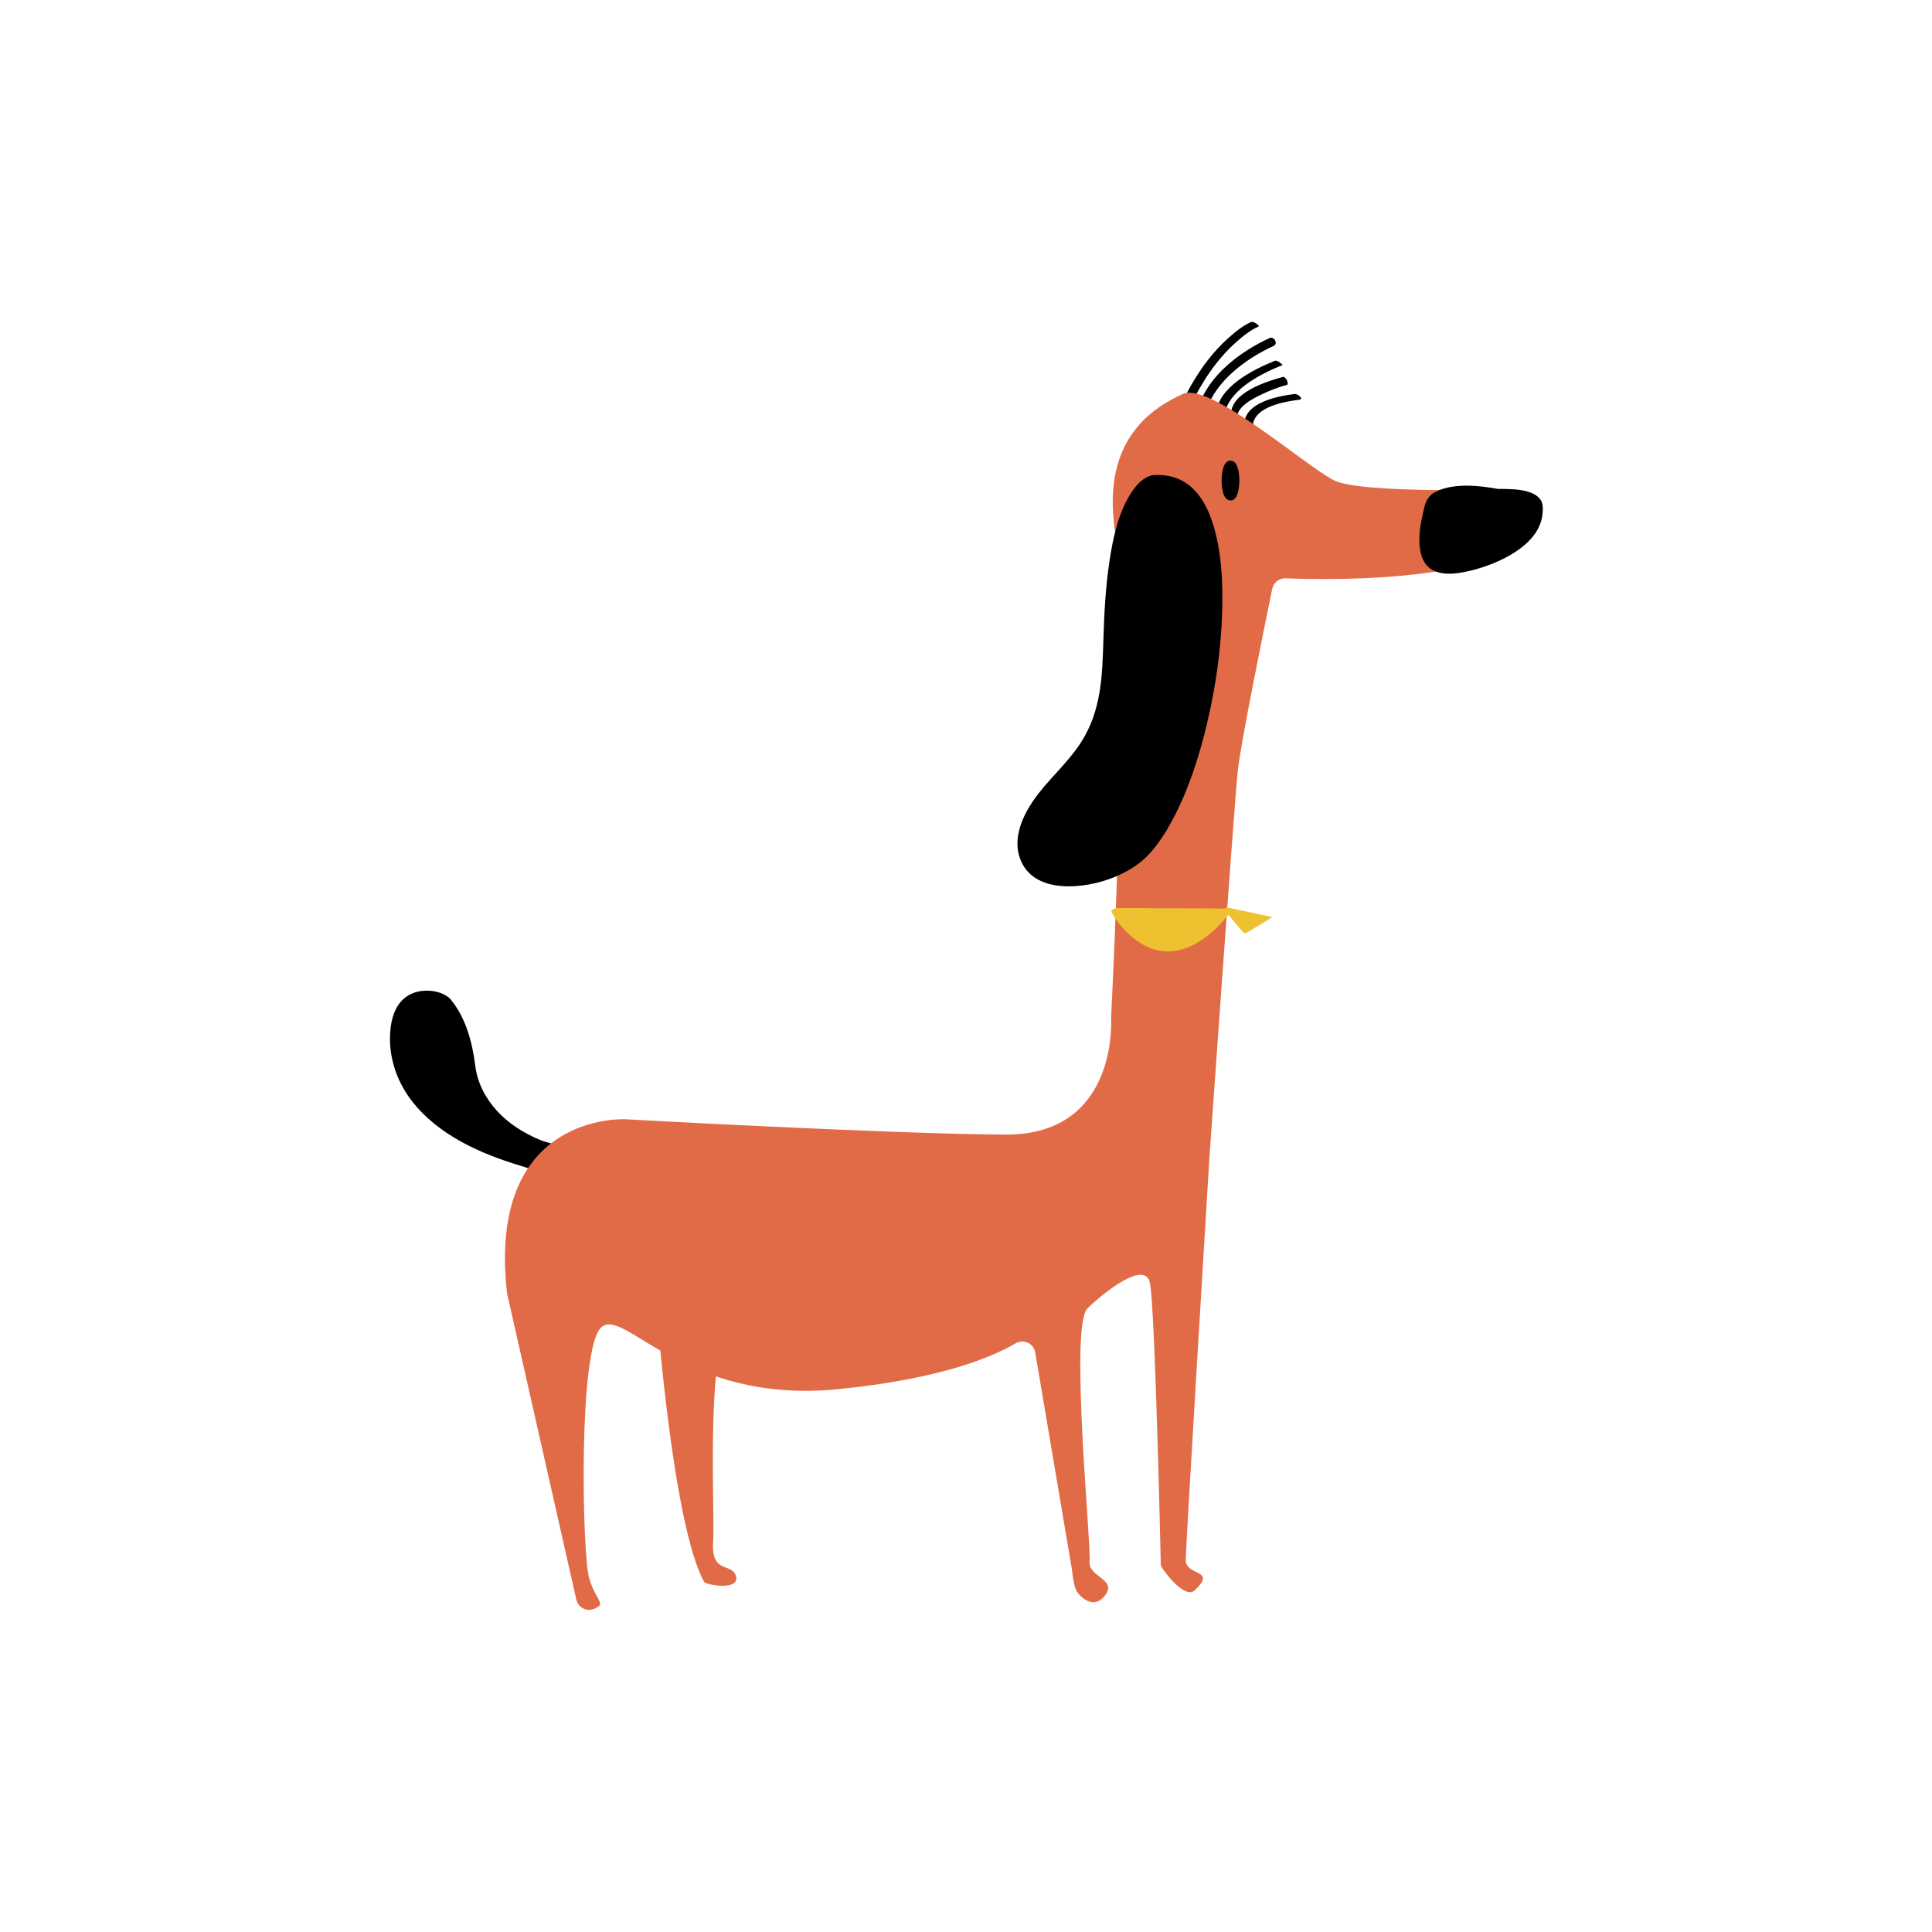
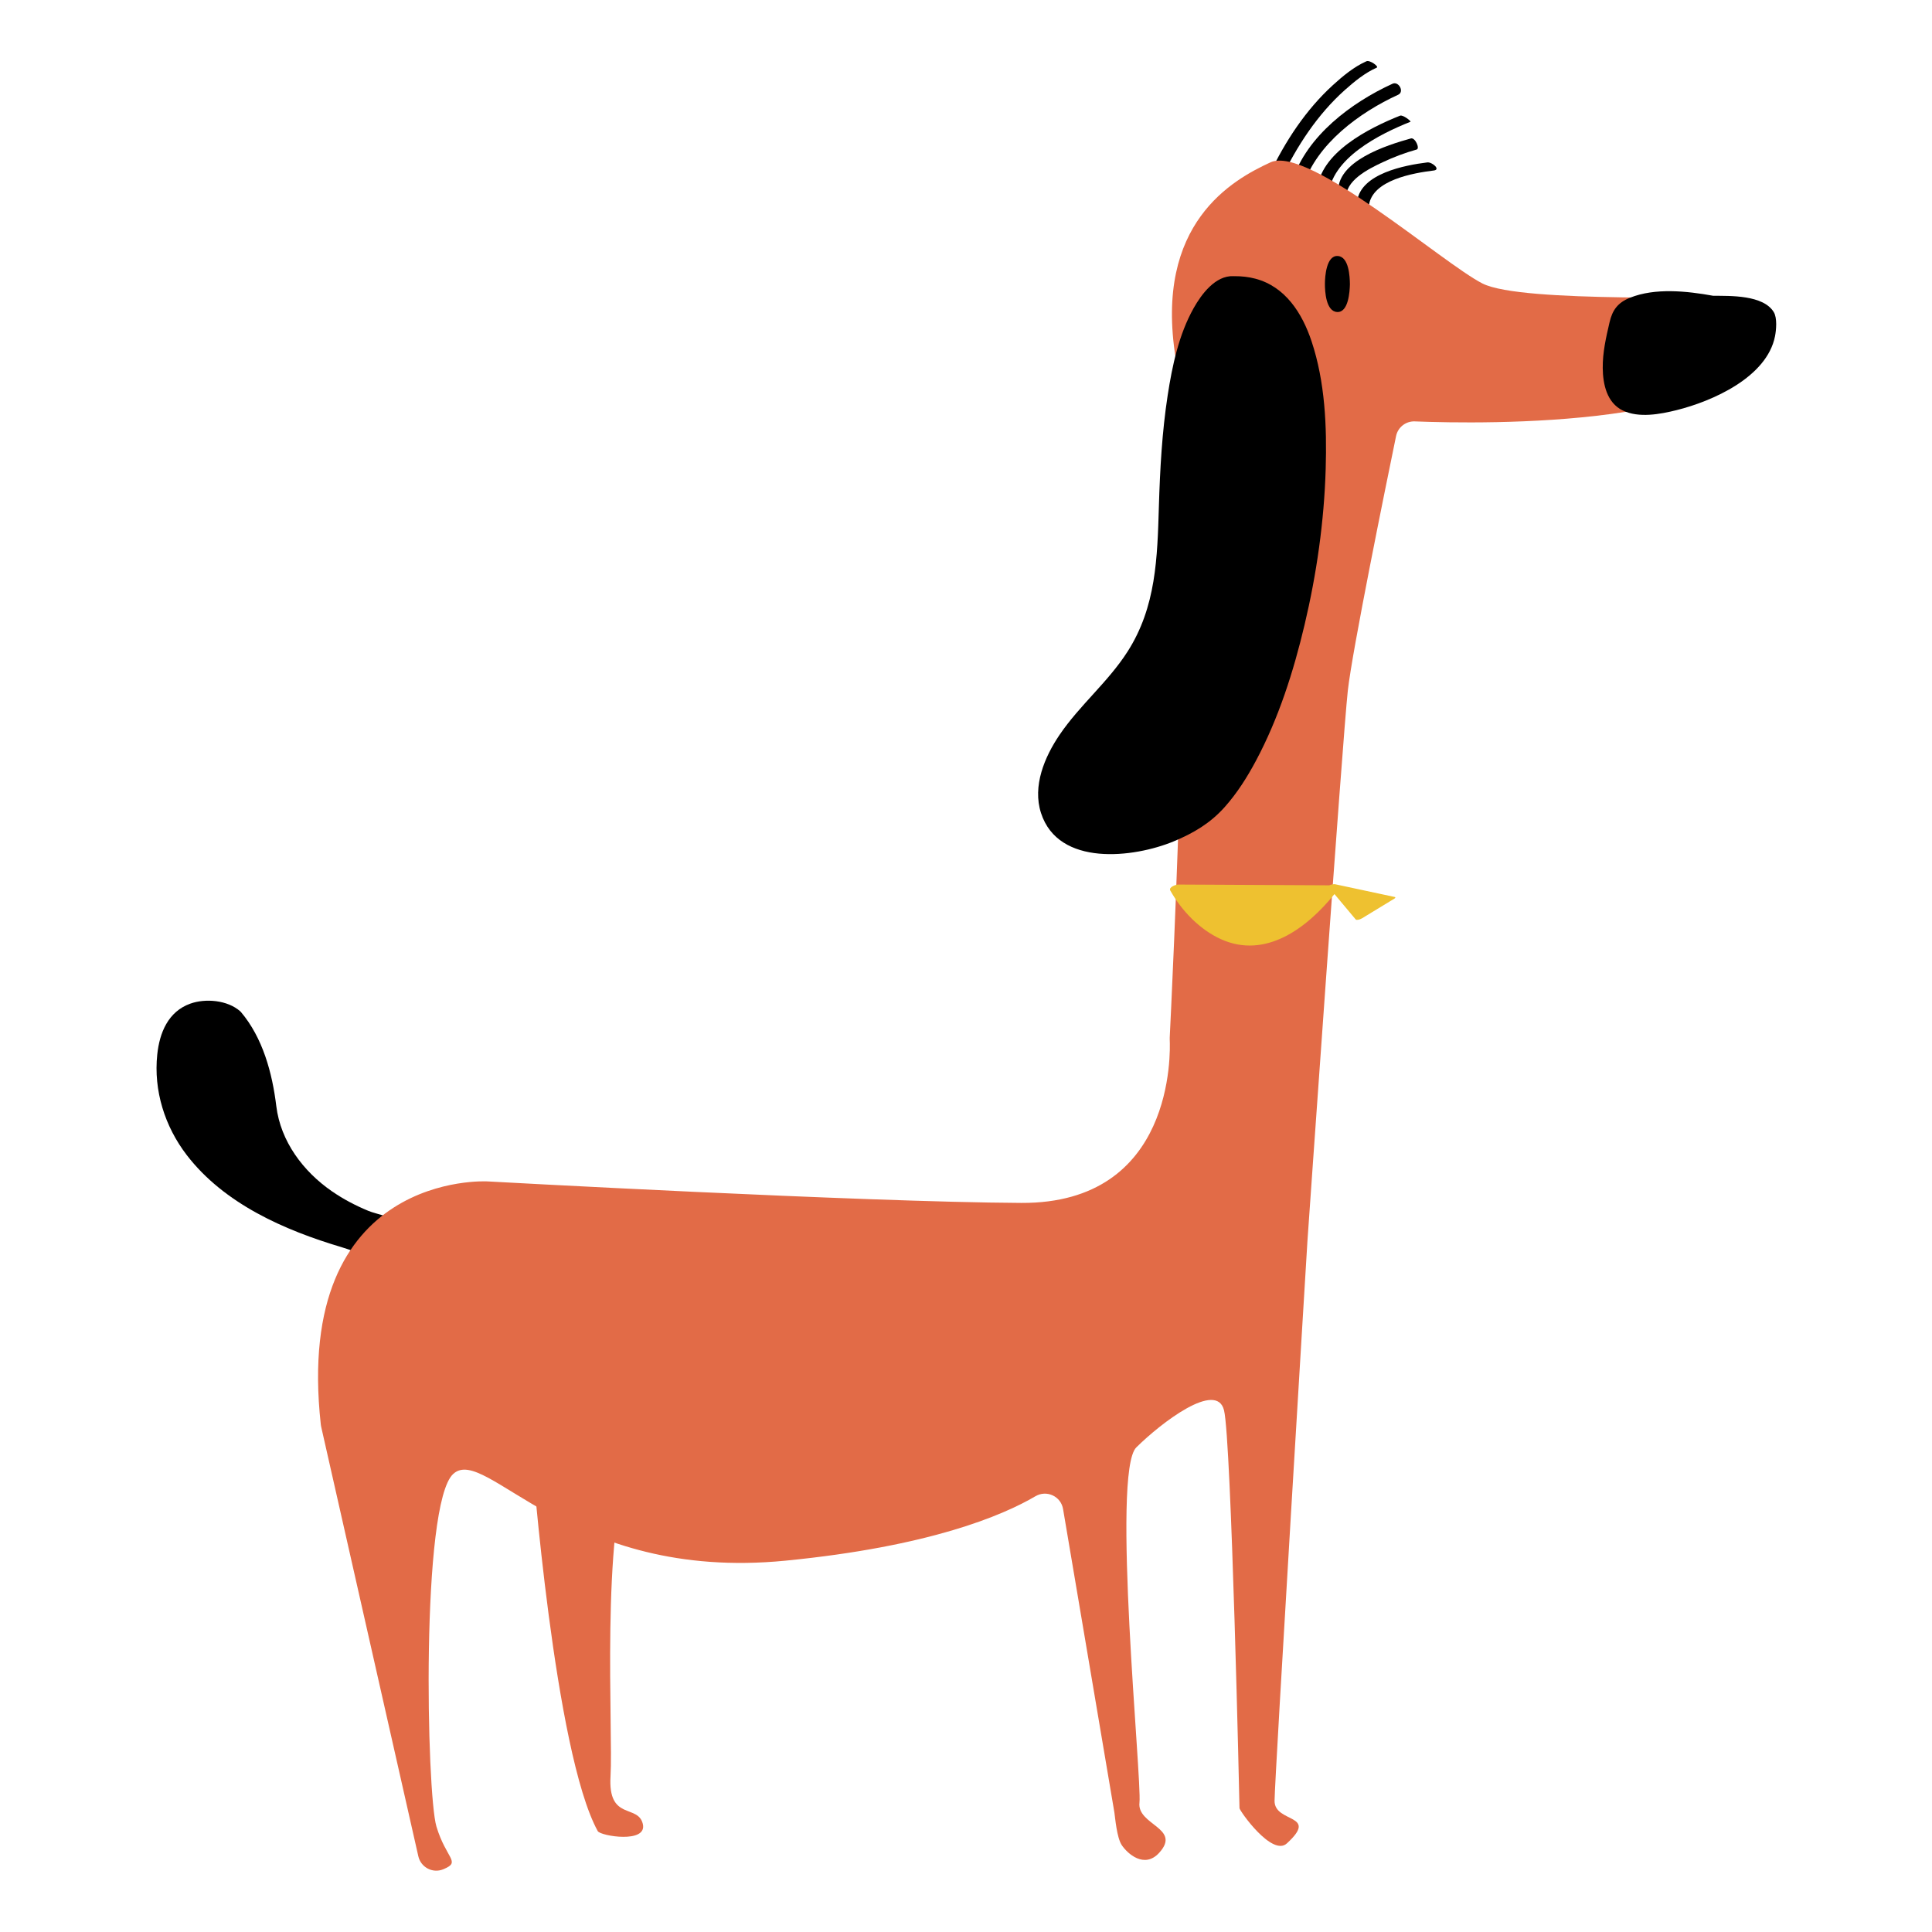
<svg xmlns="http://www.w3.org/2000/svg" width="1200px" height="1200px" viewBox="0 0 1200 1200" version="1.1">
-   <g id="Graphic" stroke="none" fill="none" fill-rule="evenodd" stroke-width="1">
-     <g id="Group" transform="translate(600.2428, 599.9132) scale(-1, 1) translate(-600.2428, -599.9132)translate(242.2257, 199.9132)">
-       <path d="M549.987,617.585 C549.987,617.585 540.152,747.574 520.98,782.508 C519.792,784.675 498.892,788.15 501.059,779.293 C503.226,770.436 516.536,778.107 515.326,758.208 C514.118,738.309 519.751,651.471 506.303,617.259 L549.987,617.585 Z" id="Path" fill="#E26B47" />
-       <path d="M608.844,513.937 C611.867,510.685 618.45,509.942 622.483,508.27 C628.084,505.949 633.488,503.114 638.481,499.668 C651.176,490.905 661.186,477.611 663.087,461.999 C664.872,447.337 669.058,431.782 678.78,420.332 C678.834,420.269 678.9,420.228 678.962,420.181 C678.991,420.15 679.009,420.112 679.044,420.081 C684.614,415.144 694.342,414.276 701.138,416.716 C710.886,420.212 714.702,429.555 715.715,439.189 C717.39,455.124 712.382,471.003 702.672,483.648 C686.151,505.162 659.518,516.848 634.218,524.365 C627.385,526.394 618.058,530.992 611.374,526.582 C607.156,523.801 605.055,518.011 608.844,513.937 Z" id="Path" fill="#000000" />
-       <g transform="translate(150.1591, 0)" fill="#000000" id="Path">
-         <path d="M30.981,0.092 C36.454,2.507 41.409,6.625 45.781,10.611 C57.827,21.591 66.828,35.384 73.825,50.014 C74.439,51.297 69.468,53.724 68.854,52.438 C61.807,37.701 52.702,23.642 40.424,12.709 C36.266,9.005 31.568,5.179 26.418,2.909 C25.377,2.444 29.507,-0.56 30.981,0.092 L30.981,0.092 Z" />
-         <path d="M19.449,10.031 C37.74,18.395 57.334,33.104 63.751,52.84 C64.661,55.637 59.931,58.196 58.893,55.001 C52.9,36.56 34.036,22.714 16.975,14.911 C14.074,13.584 16.758,8.801 19.449,10.031 L19.449,10.031 Z" />
-         <path d="M16.138,24.159 C29.72,29.557 51.78,40.59 52.749,57.262 C52.834,58.701 47.816,60.037 47.797,59.721 C46.828,43.074 25.082,32.232 11.518,26.841 C11.095,26.675 14.814,23.636 16.138,24.159 L16.138,24.159 Z" />
-         <path d="M11.345,34.217 C21.889,37.146 44.699,44.294 43.419,58.444 C43.272,60.059 39.706,64.02 39.973,61.057 C40.713,52.865 29.99,47.646 23.862,44.761 C19.023,42.481 13.942,40.552 8.786,39.119 C7.25,38.692 9.442,33.687 11.345,34.217 L11.345,34.217 Z" />
-         <path d="M4.098,44.817 C14.039,46.047 33.405,49.726 35.108,61.96 C35.438,64.324 30.184,65.94 29.883,63.772 C28.328,52.595 10.329,49.515 1.197,48.386 C-1.999,47.991 1.984,44.557 4.098,44.817 L4.098,44.817 Z" />
+   <g id="logo" stroke="none" fill="none" fill-rule="evenodd" stroke-width="1">
+     <g id="Group" transform="translate(600.2257, 599.9132) scale(-1, 1) translate(-600.2257, -599.9132)translate(97.2257, 37.9132)">
+       <path d="M772.71,867.707 C772.71,867.707 758.892,1050.341 731.957,1099.423 C730.287,1102.468 700.924,1107.35 703.969,1094.907 C707.013,1082.463 725.713,1093.241 724.013,1065.283 C722.316,1037.325 730.23,915.317 711.336,867.249 L772.71,867.707 Z" id="Path" fill="#E26B47" />
+       <path d="M855.402,722.082 C859.649,717.512 868.898,716.468 874.564,714.12 C882.434,710.859 890.026,706.876 897.04,702.033 C914.877,689.722 928.941,671.043 931.611,649.108 C934.119,628.509 940.001,606.653 953.66,590.566 C953.735,590.478 953.828,590.42 953.916,590.354 C953.955,590.31 953.982,590.257 954.03,590.213 C961.856,583.278 975.524,582.057 985.072,585.485 C998.767,590.398 1004.129,603.525 1005.552,617.061 C1007.905,639.45 1000.868,661.759 987.227,679.525 C964.015,709.753 926.597,726.171 891.052,736.733 C881.451,739.584 868.347,746.043 858.957,739.848 C853.031,735.94 850.079,727.806 855.402,722.082 Z" id="Path" fill="#000000" />
+       <g transform="translate(210.9677, 0)" fill="#000000" id="Path">
+         <path d="M43.527,0.13 C51.216,3.523 58.178,9.308 64.32,14.908 C81.244,30.335 93.89,49.714 103.721,70.27 C104.584,72.072 97.6,75.482 96.737,73.676 C86.836,52.97 74.045,33.217 56.794,17.856 C50.952,12.652 44.351,7.277 37.116,4.087 C35.653,3.434 41.456,-0.787 43.527,0.13 L43.527,0.13 Z" />
+         <path d="M27.326,14.093 C53.023,25.845 80.553,46.511 89.568,74.24 C90.846,78.17 84.201,81.766 82.743,77.276 C74.322,51.367 47.819,31.913 23.849,20.95 C19.773,19.086 23.545,12.366 27.326,14.093 L27.326,14.093 Z" />
+         <path d="M22.673,33.944 C41.756,41.527 72.749,57.029 74.111,80.453 C74.23,82.475 67.18,84.352 67.153,83.907 C65.792,60.519 35.239,45.286 16.182,37.711 C15.587,37.478 20.813,33.208 22.673,33.944 L22.673,33.944 Z" />
+         <path d="M15.94,48.075 C30.754,52.191 62.8,62.233 61.002,82.114 C60.795,84.383 55.785,89.948 56.16,85.784 C57.2,74.275 42.135,66.943 33.525,62.889 C26.726,59.686 19.588,56.976 12.344,54.962 C10.185,54.363 13.265,47.33 15.94,48.075 L15.94,48.075 Z" />
+         <path d="M5.757,62.968 C19.725,64.696 46.933,69.864 49.326,87.053 C49.788,90.376 42.408,92.645 41.985,89.6 C39.8,73.896 14.512,69.569 1.681,67.983 C-2.809,67.428 2.787,62.603 5.757,62.968 L5.757,62.968 Z" />
      </g>
-       <path d="M569.811,495.283 C569.811,495.283 655.799,490.428 643.407,602.798 C643.373,603.115 643.32,603.435 643.248,603.745 L600.297,793.625 C599.19,798.524 593.95,801.303 589.305,799.393 C589.23,799.361 589.151,799.33 589.073,799.296 C581.314,796.018 587.944,794.877 592.294,780.478 C596.644,766.08 599.297,637.785 584.855,624.591 C570.41,611.394 534.234,672.405 437.975,662.95 C374.273,656.693 342.014,643.007 327.478,634.467 C322.488,631.535 316.118,634.52 315.247,640.244 L292.575,774.288 C292.23,776.558 291.528,785.352 289.332,788.68 C286.892,792.383 279.344,799.321 272.761,792.082 C262.75,781.074 282.649,779.867 281.492,769.919 C280.335,759.971 294.008,623.879 282.891,612.881 C271.776,601.879 247.351,583.206 244.102,596.494 C240.853,609.782 237.265,771.255 237.268,772.362 C237.275,773.469 222.87,793.92 216.338,787.952 C201.892,774.755 221.823,779.077 221.769,769.125 C221.719,759.174 207.221,521.489 207.221,521.489 C207.221,521.489 191.697,299.291 189.376,278.294 C187.428,260.653 172.71,188.448 168.053,165.805 C167.25,161.901 163.747,159.15 159.761,159.307 C129.657,160.489 10.717,162.446 2.776,120.014 C2.776,120.014 -1.709,107.874 10.444,105.597 C22.597,103.323 112.191,107.284 129.838,98.346 C147.486,89.408 206.932,37.124 223.56,44.78 C240.188,52.435 275.122,71.607 265.478,131.373 C256.076,189.643 267.536,420.212 268.116,431.706 C268.129,431.979 268.132,432.249 268.116,432.522 C267.84,438.111 265.933,505.15 333.756,504.798 C404.534,504.431 569.811,495.283 569.811,495.283 Z" id="Path" fill="#E26B47" />
-       <path d="M205.433,123.818 C209.56,111.464 217.012,99.697 230.303,96.204 C233.295,95.417 236.331,95.103 239.417,95.106 C239.548,95.106 239.649,95.116 239.743,95.125 C239.815,95.116 239.887,95.103 239.95,95.1 C247.938,94.742 254.116,103.141 257.531,109.225 C264.102,120.926 266.999,134.657 269.019,147.785 C271.509,163.98 272.409,180.395 272.902,196.756 C273.585,219.553 274.078,241.281 286.776,261.101 C295.382,274.537 307.855,284.688 316.768,297.804 C323.448,307.636 328.88,320.513 325.006,332.462 C317.291,356.266 284.02,352.276 266.36,344.963 C257.619,341.344 250.171,336.918 243.867,329.862 C238.35,323.69 233.881,316.609 229.993,309.326 C219.963,290.544 213.393,269.892 208.5,249.234 C203.156,226.682 199.848,203.527 199.164,180.348 C198.612,161.546 199.421,141.813 205.433,123.818 Z" id="Path" fill="#000000" />
-       <path d="M193.889,86.181 C198.882,85.939 199.496,95.282 199.506,98.459 C199.518,101.896 199.045,110.705 194.077,110.947 C189.053,111.192 188.526,101.811 188.46,98.669 C188.498,95.232 188.89,86.422 193.889,86.181 Z" id="Path" fill="#000000" />
-       <path d="M1.06,111.007 C5.702,103.317 20.492,103.831 27.869,103.771 C39.435,101.676 53.538,100.171 64.65,104.646 C70.028,106.813 72.418,110.063 73.679,115.526 C75.228,122.222 76.749,128.786 76.68,135.723 C76.608,142.848 74.88,151.034 67.88,154.455 C60.802,157.918 51.28,156.133 44.017,154.324 C28.154,150.372 4.096,139.775 0.518,121.638 C-0.009,118.951 -0.517,113.625 1.06,111.007 Z" id="Path" fill="#000000" />
-       <path d="M168.636,369.55 C177.474,367.662 186.309,365.774 195.146,363.883 C195.438,363.821 196.834,364.034 197.58,364.395 C219.844,364.279 242.108,364.166 264.371,364.05 C265.271,364.043 268.728,365.157 267.859,366.703 C262.863,375.606 254.872,383.936 245.526,388.179 C225.699,397.177 207.39,383.237 195.284,368.271 C192.151,372.012 189.018,375.757 185.882,379.498 C185.543,379.903 184.079,379.542 183.301,379.078 C183.238,379.053 183.185,379.028 183.144,379.006 C178.336,376.083 173.529,373.157 168.724,370.234 C168.442,370.059 168.128,369.657 168.636,369.55 Z" id="Path" fill="#EEC130" />
+       <path d="M800.562,695.873 C800.562,695.873 921.371,689.052 903.962,846.931 C903.914,847.376 903.839,847.826 903.738,848.262 L843.395,1115.044 C841.839,1121.926 834.476,1125.83 827.951,1123.147 C827.845,1123.103 827.735,1123.059 827.625,1123.01 C816.724,1118.406 826.038,1116.802 832.15,1096.572 C838.261,1076.343 841.989,896.088 821.698,877.551 C801.403,859.009 750.578,944.73 615.338,931.445 C525.839,922.654 480.516,903.425 460.093,891.426 C453.083,887.306 444.134,891.501 442.909,899.543 L411.057,1087.874 C410.572,1091.064 409.585,1103.42 406.501,1108.095 C403.073,1113.299 392.467,1123.045 383.218,1112.876 C369.153,1097.409 397.111,1095.713 395.485,1081.736 C393.859,1067.759 413.07,876.55 397.45,861.097 C381.835,845.64 347.519,819.405 342.954,838.074 C338.389,856.744 333.349,1083.613 333.353,1085.169 C333.362,1086.724 313.124,1115.458 303.946,1107.072 C283.651,1088.531 311.652,1094.603 311.577,1080.621 C311.507,1066.64 291.137,732.692 291.137,732.692 C291.137,732.692 269.326,420.503 266.066,391.003 C263.329,366.217 242.651,264.77 236.108,232.956 C234.98,227.47 230.058,223.606 224.458,223.826 C182.162,225.487 15.057,228.237 3.9,168.619 C3.9,168.619 -2.401,151.562 14.673,148.363 C31.747,145.169 157.624,150.734 182.418,138.176 C207.212,125.618 290.732,52.16 314.093,62.916 C337.455,73.671 386.536,100.607 372.987,184.579 C359.777,266.449 375.877,590.398 376.692,606.548 C376.71,606.931 376.715,607.31 376.692,607.693 C376.305,615.545 373.626,709.735 468.915,709.242 C568.354,708.726 800.562,695.873 800.562,695.873 Z" id="Path" fill="#E26B47" />
+       <path d="M288.625,173.964 C294.424,156.608 304.893,140.075 323.567,135.166 C327.77,134.06 332.035,133.62 336.371,133.624 C336.556,133.624 336.697,133.637 336.829,133.651 C336.931,133.637 337.032,133.62 337.12,133.615 C348.343,133.113 357.023,144.913 361.822,153.461 C371.053,169.901 375.124,189.192 377.961,207.637 C381.46,230.392 382.725,253.454 383.416,276.442 C384.377,308.472 385.069,338.999 402.909,366.847 C415,385.724 432.524,399.987 445.046,418.415 C454.431,432.228 462.063,450.321 456.621,467.109 C445.782,500.553 399.036,494.948 374.225,484.673 C361.945,479.588 351.48,473.37 342.624,463.456 C334.873,454.784 328.594,444.835 323.131,434.603 C309.039,408.214 299.808,379.198 292.935,350.174 C285.427,318.488 280.778,285.956 279.817,253.388 C279.042,226.972 280.179,199.248 288.625,173.964 Z" id="Path" fill="#000000" />
+       <path d="M272.406,121.084 C279.421,120.744 280.284,133.871 280.298,138.334 C280.315,143.164 279.65,155.541 272.671,155.88 C265.612,156.224 264.872,143.045 264.779,138.63 C264.832,133.8 265.383,121.423 272.406,121.084 Z" id="Path" fill="#000000" />
+       <path d="M1.49,155.964 C8.011,145.16 28.791,145.883 39.154,145.799 C55.404,142.855 75.219,140.74 90.83,147.028 C98.387,150.073 101.745,154.638 103.516,162.314 C105.693,171.721 107.83,180.944 107.733,190.691 C107.631,200.702 105.203,212.202 95.369,217.01 C85.424,221.874 72.047,219.367 61.842,216.825 C39.555,211.273 5.755,196.384 0.728,170.902 C-0.013,167.125 -0.726,159.644 1.49,155.964 Z" id="Path" fill="#000000" />
+       <path d="M236.927,519.218 C249.344,516.566 261.756,513.913 274.173,511.256 C274.583,511.168 276.544,511.468 277.592,511.974 C308.872,511.811 340.152,511.653 371.431,511.49 C372.696,511.481 377.552,513.045 376.331,515.217 C369.312,527.727 358.085,539.43 344.955,545.392 C317.098,558.034 291.375,538.448 274.367,517.421 C269.965,522.677 265.563,527.939 261.157,533.195 C260.681,533.764 258.624,533.257 257.531,532.605 C257.443,532.57 257.368,532.534 257.31,532.503 C250.556,528.397 243.801,524.286 237.051,520.179 C236.654,519.932 236.213,519.368 236.927,519.218 Z" id="Path" fill="#EEC130" />
    </g>
  </g>
</svg>
